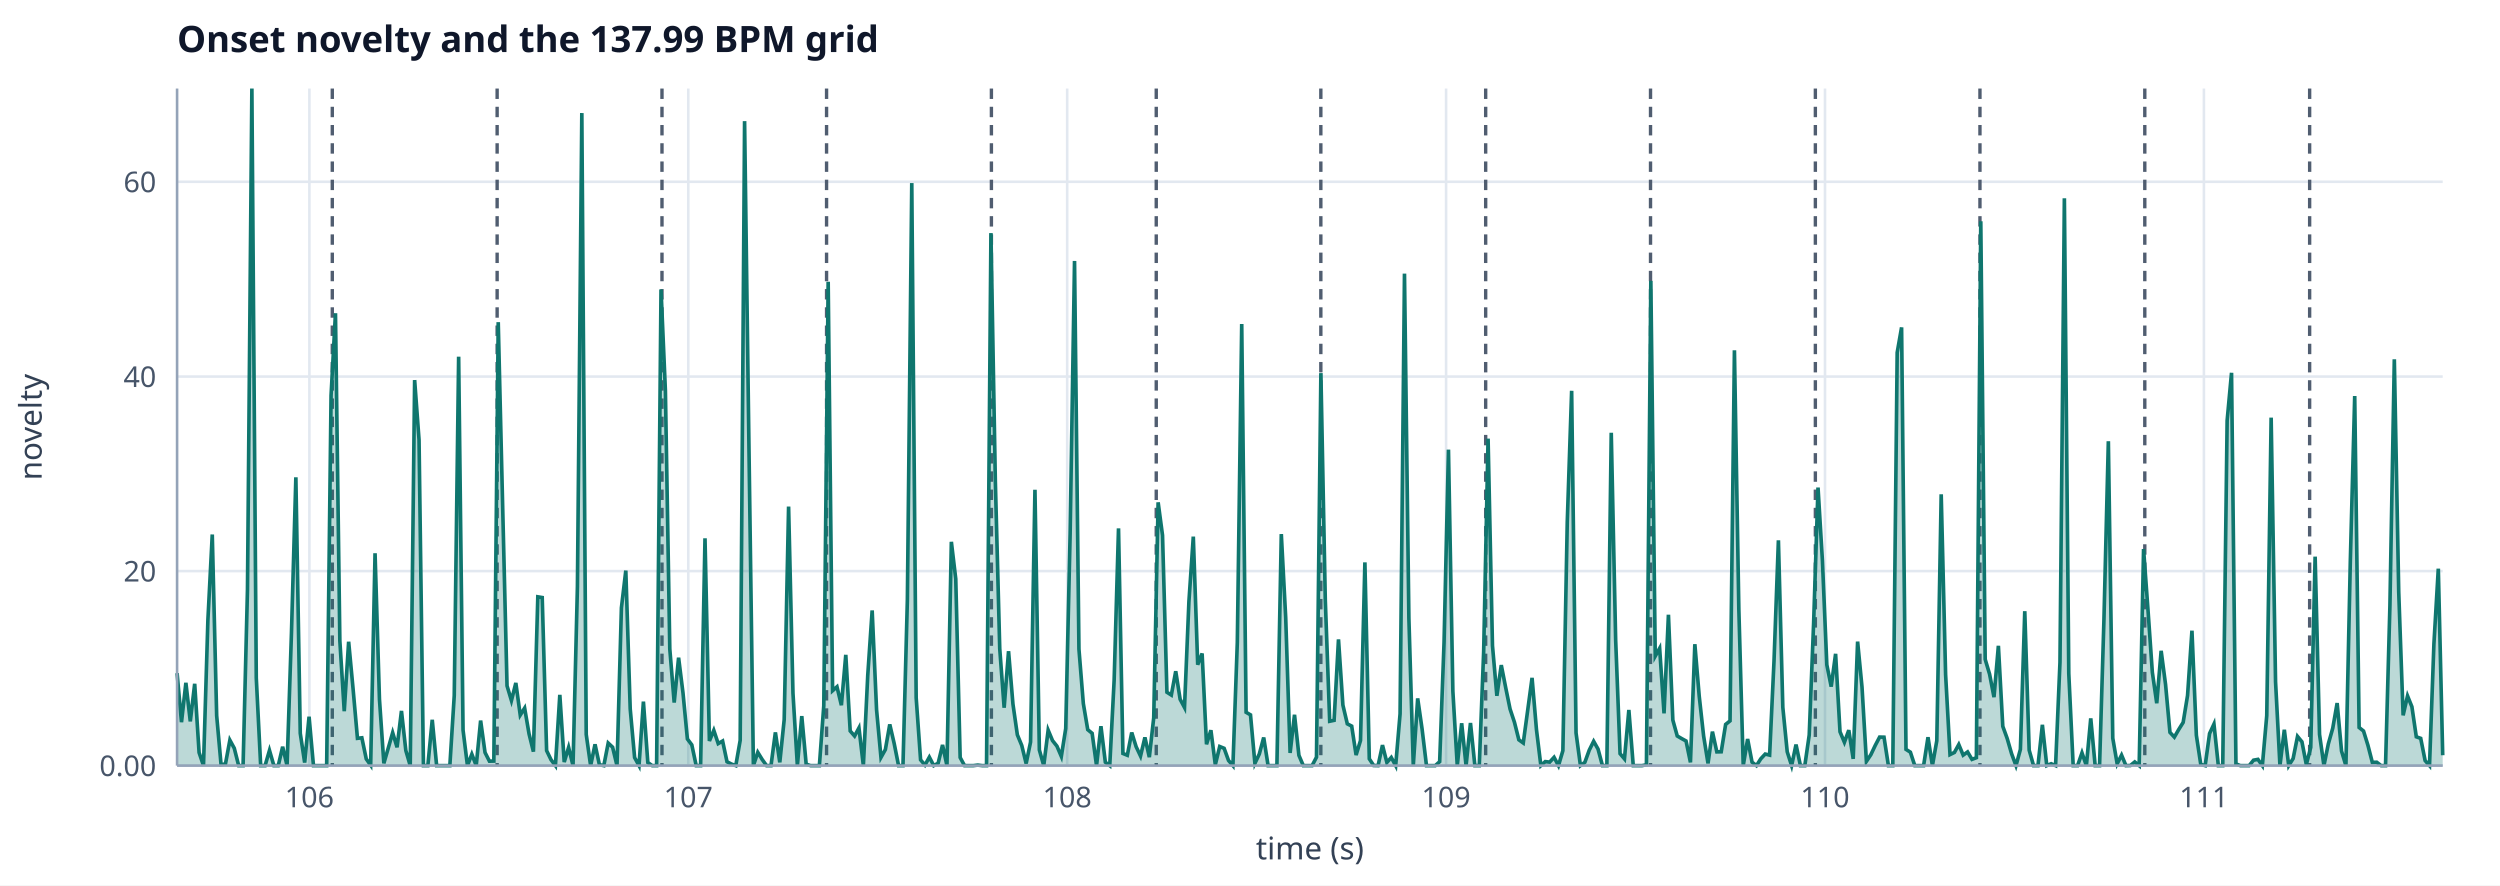
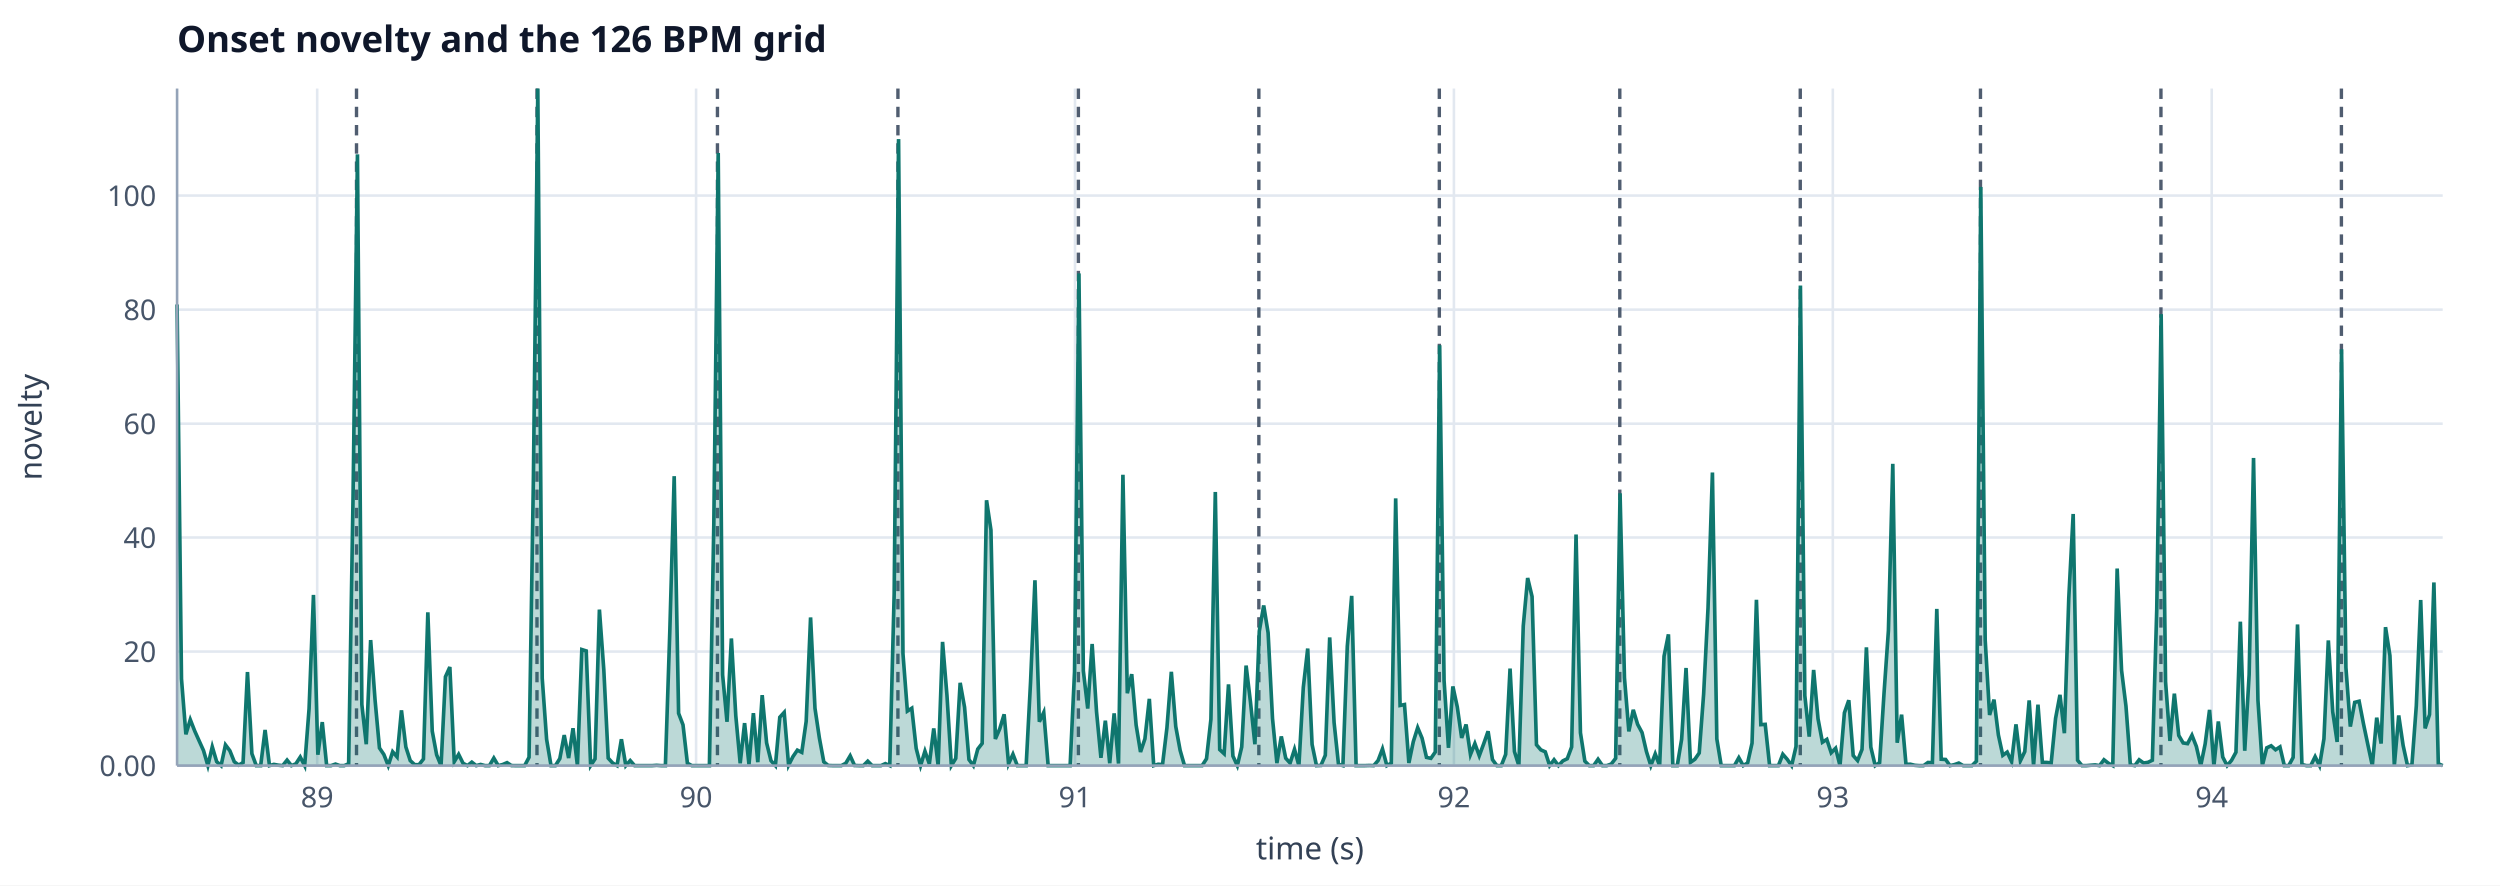
<svg xmlns="http://www.w3.org/2000/svg" width="960" height="340" viewBox="0 0 960 340" font-family="ui-sans-serif, system-ui, sans-serif">
  <style>.grid{stroke:#e2e8f0;stroke-width:1}.tick{font-size:11px;fill:#475569}.axis{stroke:#94a3b8;stroke-width:1}.title{font-size:14px;fill:#0f172a;font-weight:600}.label{font-size:12px;fill:#334155}</style>
  <rect width="960" height="340" fill="white" />
-   <text x="68" y="20" class="title">Onset novelty and the 137.99 BPM grid</text>
-   <line x1="118.8" y1="34.0" x2="118.8" y2="294.0" class="grid" />
-   <text x="118.8" y="310.0" class="tick" text-anchor="middle">106</text>
-   <line x1="264.3" y1="34.0" x2="264.3" y2="294.0" class="grid" />
-   <text x="264.3" y="310.0" class="tick" text-anchor="middle">107</text>
-   <line x1="409.8" y1="34.0" x2="409.8" y2="294.0" class="grid" />
-   <text x="409.8" y="310.0" class="tick" text-anchor="middle">108</text>
-   <line x1="555.3" y1="34.0" x2="555.3" y2="294.0" class="grid" />
-   <text x="555.3" y="310.0" class="tick" text-anchor="middle">109</text>
-   <line x1="700.8" y1="34.0" x2="700.8" y2="294.0" class="grid" />
-   <text x="700.8" y="310.0" class="tick" text-anchor="middle">110</text>
-   <line x1="846.3" y1="34.0" x2="846.3" y2="294.0" class="grid" />
-   <text x="846.3" y="310.0" class="tick" text-anchor="middle">111</text>
+   <text x="68" y="20" class="title">Onset novelty and the 126 BPM grid</text>
+   <line x1="121.8" y1="34.0" x2="121.8" y2="294.0" class="grid" />
+   <text x="121.8" y="310.0" class="tick" text-anchor="middle">89</text>
+   <line x1="267.3" y1="34.0" x2="267.3" y2="294.0" class="grid" />
+   <text x="267.3" y="310.0" class="tick" text-anchor="middle">90</text>
+   <line x1="412.8" y1="34.0" x2="412.8" y2="294.0" class="grid" />
+   <text x="412.8" y="310.0" class="tick" text-anchor="middle">91</text>
+   <line x1="558.3" y1="34.0" x2="558.3" y2="294.0" class="grid" />
+   <text x="558.3" y="310.0" class="tick" text-anchor="middle">92</text>
+   <line x1="703.8" y1="34.0" x2="703.8" y2="294.0" class="grid" />
+   <text x="703.8" y="310.0" class="tick" text-anchor="middle">93</text>
+   <line x1="849.3" y1="34.0" x2="849.3" y2="294.0" class="grid" />
+   <text x="849.3" y="310.0" class="tick" text-anchor="middle">94</text>
  <line x1="68.0" y1="294.0" x2="938.0" y2="294.0" class="grid" />
  <text x="60.0" y="298.0" class="tick" text-anchor="end">0.00</text>
-   <line x1="68.0" y1="219.3" x2="938.0" y2="219.3" class="grid" />
-   <text x="60.0" y="223.3" class="tick" text-anchor="end">20</text>
-   <line x1="68.0" y1="144.6" x2="938.0" y2="144.6" class="grid" />
-   <text x="60.0" y="148.6" class="tick" text-anchor="end">40</text>
-   <line x1="68.0" y1="69.8" x2="938.0" y2="69.8" class="grid" />
-   <text x="60.0" y="73.8" class="tick" text-anchor="end">60</text>
-   <line x1="127.6" y1="34.0" x2="127.6" y2="294.0" stroke="#475569" stroke-width="1.3" stroke-dasharray="4 3" opacity="0.95" />
-   <line x1="190.9" y1="34.0" x2="190.9" y2="294.0" stroke="#475569" stroke-width="1.3" stroke-dasharray="4 3" opacity="0.95" />
-   <line x1="254.2" y1="34.0" x2="254.2" y2="294.0" stroke="#475569" stroke-width="1.3" stroke-dasharray="4 3" opacity="0.95" />
-   <line x1="317.4" y1="34.0" x2="317.4" y2="294.0" stroke="#475569" stroke-width="1.3" stroke-dasharray="4 3" opacity="0.95" />
-   <line x1="380.7" y1="34.0" x2="380.7" y2="294.0" stroke="#475569" stroke-width="1.3" stroke-dasharray="4 3" opacity="0.95" />
-   <line x1="444.0" y1="34.0" x2="444.0" y2="294.0" stroke="#475569" stroke-width="1.3" stroke-dasharray="4 3" opacity="0.95" />
-   <line x1="507.2" y1="34.0" x2="507.2" y2="294.0" stroke="#475569" stroke-width="1.3" stroke-dasharray="4 3" opacity="0.95" />
-   <line x1="570.5" y1="34.0" x2="570.5" y2="294.0" stroke="#475569" stroke-width="1.3" stroke-dasharray="4 3" opacity="0.95" />
-   <line x1="633.8" y1="34.0" x2="633.8" y2="294.0" stroke="#475569" stroke-width="1.3" stroke-dasharray="4 3" opacity="0.95" />
-   <line x1="697.1" y1="34.0" x2="697.1" y2="294.0" stroke="#475569" stroke-width="1.3" stroke-dasharray="4 3" opacity="0.95" />
-   <line x1="760.3" y1="34.0" x2="760.3" y2="294.0" stroke="#475569" stroke-width="1.3" stroke-dasharray="4 3" opacity="0.95" />
-   <line x1="823.6" y1="34.0" x2="823.6" y2="294.0" stroke="#475569" stroke-width="1.3" stroke-dasharray="4 3" opacity="0.95" />
-   <line x1="886.9" y1="34.0" x2="886.9" y2="294.0" stroke="#475569" stroke-width="1.3" stroke-dasharray="4 3" opacity="0.95" />
-   <polygon points="68.00,294.00 68.00,258.49 69.69,277.32 71.38,262.20 73.07,277.01 74.76,262.57 76.45,288.99 78.14,294.00 79.83,238.11 81.51,205.25 83.20,274.81 84.89,293.68 86.58,293.32 88.27,284.21 89.96,287.32 91.65,294.00 93.34,294.00 95.03,226.40 96.72,34.00 98.41,260.36 100.10,294.00 101.79,294.00 103.48,288.15 105.17,294.00 106.85,294.00 108.54,286.74 110.23,294.00 111.92,243.09 113.61,183.28 115.30,281.60 116.99,292.83 118.68,275.21 120.37,294.00 122.06,294.00 123.75,294.00 125.44,294.00 127.13,151.84 128.82,120.28 130.50,246.07 132.19,273.10 133.88,246.42 135.57,264.42 137.26,283.51 138.95,283.32 140.64,291.44 142.33,293.83 144.02,212.44 145.71,268.49 147.40,293.12 149.09,287.28 150.78,281.35 152.47,286.96 154.16,272.99 155.84,288.20 157.53,294.00 159.22,145.95 160.91,168.90 162.60,294.00 164.29,294.00 165.98,276.39 167.67,294.00 169.36,294.00 171.05,294.00 172.74,294.00 174.43,267.10 176.12,136.97 177.81,280.35 179.50,294.00 181.18,289.60 182.87,294.00 184.56,276.70 186.25,288.97 187.94,292.29 189.63,292.25 191.32,123.71 193.01,194.01 194.70,263.36 196.39,269.01 198.08,262.25 199.77,274.59 201.46,271.91 203.15,281.79 204.83,288.64 206.52,229.18 208.21,229.46 209.90,288.23 211.59,291.73 213.28,294.00 214.97,266.82 216.66,292.63 218.35,286.99 220.04,294.00 221.73,225.25 223.42,43.41 225.11,282.03 226.80,294.00 228.49,285.81 230.17,293.65 231.86,294.00 233.55,285.33 235.24,286.92 236.93,294.00 238.62,233.41 240.31,219.11 242.00,272.22 243.69,290.91 245.38,294.00 247.07,269.42 248.76,292.81 250.45,294.00 252.14,294.00 253.83,111.15 255.51,149.93 257.20,249.20 258.89,269.78 260.58,252.55 262.27,266.10 263.96,283.77 265.65,286.02 267.34,294.00 269.03,294.00 270.72,206.70 272.41,284.53 274.10,280.45 275.79,285.54 277.48,284.56 279.17,292.52 280.85,293.38 282.54,294.00 284.23,284.29 285.92,46.51 287.61,172.49 289.30,294.00 290.99,288.90 292.68,291.65 294.37,294.00 296.06,294.00 297.75,281.23 299.44,292.74 301.13,276.35 302.82,194.53 304.50,266.21 306.19,294.00 307.88,274.99 309.57,293.45 311.26,294.00 312.95,294.00 314.64,294.00 316.33,271.02 318.02,108.19 319.71,265.23 321.40,263.73 323.09,270.81 324.78,251.46 326.47,280.68 328.16,282.63 329.84,279.51 331.53,294.00 333.22,259.24 334.91,234.41 336.60,272.54 338.29,290.86 339.98,287.84 341.67,278.17 343.36,285.49 345.05,294.00 346.74,294.00 348.43,230.35 350.12,70.31 351.81,267.96 353.50,291.77 355.18,293.79 356.87,290.74 358.56,294.00 360.25,293.05 361.94,286.05 363.63,294.00 365.32,208.06 367.01,222.30 368.70,290.89 370.39,294.00 372.08,294.00 373.77,294.00 375.46,293.79 377.15,294.00 378.83,294.00 380.52,89.51 382.21,184.72 383.90,249.09 385.59,271.77 387.28,250.07 388.97,270.36 390.66,282.16 392.35,286.25 394.04,293.19 395.73,284.96 397.42,188.07 399.11,287.98 400.80,294.00 402.49,280.37 404.17,284.39 405.86,286.51 407.55,290.46 409.24,279.75 410.93,204.94 412.62,100.22 414.31,249.25 416.00,270.17 417.69,280.19 419.38,281.59 421.07,294.00 422.76,278.87 424.45,292.69 426.14,294.00 427.83,261.20 429.51,202.89 431.20,289.33 432.89,290.02 434.58,281.29 436.27,286.73 437.96,290.31 439.65,283.16 441.34,290.75 443.03,275.62 444.72,192.90 446.41,205.58 448.10,265.82 449.79,266.90 451.48,257.76 453.17,268.52 454.85,271.67 456.54,231.05 458.23,206.06 459.92,255.25 461.61,250.94 463.30,285.81 464.99,280.41 466.68,293.65 468.37,286.66 470.06,287.35 471.75,292.02 473.44,294.00 475.13,246.66 476.82,124.42 478.50,273.52 480.19,274.51 481.88,293.12 483.57,289.55 485.26,283.20 486.95,294.00 488.64,294.00 490.33,294.00 492.02,205.09 493.71,237.16 495.40,289.13 497.09,274.47 498.78,290.06 500.47,294.00 502.16,294.00 503.84,294.00 505.53,290.77 507.22,143.28 508.91,230.31 510.60,276.96 512.29,276.61 513.98,245.53 515.67,270.75 517.36,277.95 519.05,278.83 520.74,289.94 522.43,284.37 524.12,215.96 525.81,291.39 527.50,293.96 529.18,294.00 530.87,286.13 532.56,292.79 534.25,290.87 535.94,294.00 537.63,274.11 539.32,105.08 541.01,237.31 542.70,294.00 544.39,268.18 546.08,279.95 547.77,294.00 549.46,294.00 551.15,294.00 552.83,292.48 554.52,246.52 556.21,172.67 557.90,265.43 559.59,294.00 561.28,277.74 562.97,294.00 564.66,277.62 566.35,294.00 568.04,294.00 569.73,250.06 571.42,168.45 573.11,247.95 574.80,267.19 576.49,255.40 578.17,263.98 579.86,272.25 581.55,277.36 583.24,284.09 584.93,285.30 586.62,272.86 588.31,260.30 590.00,280.15 591.69,294.00 593.38,292.46 595.07,292.65 596.76,290.81 598.45,294.00 600.14,288.26 601.83,200.40 603.51,150.07 605.20,281.45 606.89,294.00 608.58,292.73 610.27,288.06 611.96,284.66 613.65,287.65 615.34,294.00 617.03,294.00 618.72,166.19 620.41,245.67 622.10,289.40 623.79,291.40 625.48,272.62 627.17,294.00 628.85,294.00 630.54,294.00 632.23,293.67 633.92,107.86 635.61,251.97 637.30,248.95 638.99,273.93 640.68,236.05 642.37,276.51 644.06,282.62 645.75,283.61 647.44,284.54 649.13,292.75 650.82,247.37 652.50,267.33 654.19,282.65 655.88,293.15 657.57,280.95 659.26,288.72 660.95,288.68 662.64,278.18 664.33,276.82 666.02,134.52 667.71,233.82 669.40,294.00 671.09,283.78 672.78,292.66 674.47,294.00 676.16,291.35 677.84,289.56 679.53,289.96 681.22,253.83 682.91,207.49 684.60,271.60 686.29,288.68 687.98,294.00 689.67,285.92 691.36,294.00 693.05,294.00 694.74,282.25 696.43,239.24 698.12,187.22 699.81,215.31 701.50,255.29 703.18,263.67 704.87,251.07 706.56,281.00 708.25,285.03 709.94,280.39 711.63,291.40 713.32,246.37 715.01,263.83 716.70,292.37 718.39,289.83 720.08,286.27 721.77,283.04 723.46,283.08 725.15,294.00 726.83,294.00 728.52,135.39 730.21,125.72 731.90,287.76 733.59,288.84 735.28,294.00 736.97,294.00 738.66,294.00 740.35,283.09 742.04,294.00 743.73,284.46 745.42,189.81 747.11,258.99 748.80,289.77 750.49,288.94 752.17,285.90 753.86,289.97 755.55,288.75 757.24,291.60 758.93,290.96 760.62,84.97 762.31,253.19 764.00,258.88 765.69,267.71 767.38,247.99 769.07,278.91 770.76,283.58 772.45,289.42 774.14,294.00 775.83,287.77 777.51,234.70 779.20,288.06 780.89,294.00 782.58,294.00 784.27,278.33 785.96,294.00 787.65,293.27 789.34,294.00 791.03,254.32 792.72,76.14 794.41,258.63 796.10,294.00 797.79,294.00 799.48,289.09 801.17,294.00 802.85,275.86 804.54,294.00 806.23,294.00 807.92,237.69 809.61,169.44 811.30,283.46 812.99,293.28 814.68,289.96 816.37,294.00 818.06,293.95 819.75,292.58 821.44,294.00 823.13,210.84 824.82,234.11 826.50,258.19 828.19,270.05 829.88,249.91 831.57,262.82 833.26,281.23 834.95,283.05 836.64,280.12 838.33,277.41 840.02,267.07 841.71,242.18 843.40,282.33 845.09,293.51 846.78,294.00 848.47,281.68 850.16,278.05 851.84,294.00 853.53,294.00 855.22,161.52 856.91,143.16 858.60,293.33 860.29,294.00 861.98,294.00 863.67,294.00 865.36,291.91 867.05,291.60 868.74,294.00 870.43,274.81 872.12,160.38 873.81,261.79 875.50,294.00 877.18,280.22 878.87,294.00 880.56,291.28 882.25,282.79 883.94,284.85 885.63,293.59 887.32,287.01 889.01,213.74 890.70,282.02 892.39,294.00 894.08,285.64 895.77,279.66 897.46,269.98 899.15,288.41 900.83,294.00 902.52,215.66 904.21,152.07 905.90,279.36 907.59,280.71 909.28,286.18 910.97,292.75 912.66,292.70 914.35,294.00 916.04,294.00 917.73,232.47 919.42,137.97 921.11,227.29 922.80,274.69 924.49,267.23 926.17,271.39 927.86,282.93 929.55,283.53 931.24,292.05 932.93,294.00 934.62,247.29 936.31,218.37 938.00,290.01 938.00,294.00" fill="#0f766e" opacity="0.28" />
-   <polyline points="68.00,258.49 69.69,277.32 71.38,262.20 73.07,277.01 74.76,262.57 76.45,288.99 78.14,294.00 79.83,238.11 81.51,205.25 83.20,274.81 84.89,293.68 86.58,293.32 88.27,284.21 89.96,287.32 91.65,294.00 93.34,294.00 95.03,226.40 96.72,34.00 98.41,260.36 100.10,294.00 101.79,294.00 103.48,288.15 105.17,294.00 106.85,294.00 108.54,286.74 110.23,294.00 111.92,243.09 113.61,183.28 115.30,281.60 116.99,292.83 118.68,275.21 120.37,294.00 122.06,294.00 123.75,294.00 125.44,294.00 127.13,151.84 128.82,120.28 130.50,246.07 132.19,273.10 133.88,246.42 135.57,264.42 137.26,283.51 138.95,283.32 140.64,291.44 142.33,293.83 144.02,212.44 145.71,268.49 147.40,293.12 149.09,287.28 150.78,281.35 152.47,286.96 154.16,272.99 155.84,288.20 157.53,294.00 159.22,145.95 160.91,168.90 162.60,294.00 164.29,294.00 165.98,276.39 167.67,294.00 169.36,294.00 171.05,294.00 172.74,294.00 174.43,267.10 176.12,136.97 177.81,280.35 179.50,294.00 181.18,289.60 182.87,294.00 184.56,276.70 186.25,288.97 187.94,292.29 189.63,292.25 191.32,123.71 193.01,194.01 194.70,263.36 196.39,269.01 198.08,262.25 199.77,274.59 201.46,271.91 203.15,281.79 204.83,288.64 206.52,229.18 208.21,229.46 209.90,288.23 211.59,291.73 213.28,294.00 214.97,266.82 216.66,292.63 218.35,286.99 220.04,294.00 221.73,225.25 223.42,43.41 225.11,282.03 226.80,294.00 228.49,285.81 230.17,293.65 231.86,294.00 233.55,285.33 235.24,286.92 236.93,294.00 238.62,233.41 240.31,219.11 242.00,272.22 243.69,290.91 245.38,294.00 247.07,269.42 248.76,292.81 250.45,294.00 252.14,294.00 253.83,111.15 255.51,149.93 257.20,249.20 258.89,269.78 260.58,252.55 262.27,266.10 263.96,283.77 265.65,286.02 267.34,294.00 269.03,294.00 270.72,206.70 272.41,284.53 274.10,280.45 275.79,285.54 277.48,284.56 279.17,292.52 280.85,293.38 282.54,294.00 284.23,284.29 285.92,46.51 287.61,172.49 289.30,294.00 290.99,288.90 292.68,291.65 294.37,294.00 296.06,294.00 297.75,281.23 299.44,292.74 301.13,276.35 302.82,194.53 304.50,266.21 306.19,294.00 307.88,274.99 309.57,293.45 311.26,294.00 312.95,294.00 314.64,294.00 316.33,271.02 318.02,108.19 319.71,265.23 321.40,263.73 323.09,270.81 324.78,251.46 326.47,280.68 328.16,282.63 329.84,279.51 331.53,294.00 333.22,259.24 334.91,234.41 336.60,272.54 338.29,290.86 339.98,287.84 341.67,278.17 343.36,285.49 345.05,294.00 346.74,294.00 348.43,230.35 350.12,70.31 351.81,267.96 353.50,291.77 355.18,293.79 356.87,290.74 358.56,294.00 360.25,293.05 361.94,286.05 363.63,294.00 365.32,208.06 367.01,222.30 368.70,290.89 370.39,294.00 372.08,294.00 373.77,294.00 375.46,293.79 377.15,294.00 378.83,294.00 380.52,89.51 382.21,184.72 383.90,249.09 385.59,271.77 387.28,250.07 388.97,270.36 390.66,282.16 392.35,286.25 394.04,293.19 395.73,284.96 397.42,188.07 399.11,287.98 400.80,294.00 402.49,280.37 404.17,284.39 405.86,286.51 407.55,290.46 409.24,279.75 410.93,204.94 412.62,100.22 414.31,249.25 416.00,270.17 417.69,280.19 419.38,281.59 421.07,294.00 422.76,278.87 424.45,292.69 426.14,294.00 427.83,261.20 429.51,202.89 431.20,289.33 432.89,290.02 434.58,281.29 436.27,286.73 437.96,290.31 439.65,283.16 441.34,290.75 443.03,275.62 444.72,192.90 446.41,205.58 448.10,265.82 449.79,266.90 451.48,257.76 453.17,268.52 454.85,271.67 456.54,231.05 458.23,206.06 459.92,255.25 461.61,250.94 463.30,285.81 464.99,280.41 466.68,293.65 468.37,286.66 470.06,287.35 471.75,292.02 473.44,294.00 475.13,246.66 476.82,124.42 478.50,273.52 480.19,274.51 481.88,293.12 483.57,289.55 485.26,283.20 486.95,294.00 488.64,294.00 490.33,294.00 492.02,205.09 493.71,237.16 495.40,289.13 497.09,274.47 498.78,290.06 500.47,294.00 502.16,294.00 503.84,294.00 505.53,290.77 507.22,143.28 508.91,230.31 510.60,276.96 512.29,276.61 513.98,245.53 515.67,270.75 517.36,277.95 519.05,278.83 520.74,289.94 522.43,284.37 524.12,215.96 525.81,291.39 527.50,293.96 529.18,294.00 530.87,286.13 532.56,292.79 534.25,290.87 535.94,294.00 537.63,274.11 539.32,105.08 541.01,237.31 542.70,294.00 544.39,268.18 546.08,279.95 547.77,294.00 549.46,294.00 551.15,294.00 552.83,292.48 554.52,246.52 556.21,172.67 557.90,265.43 559.59,294.00 561.28,277.74 562.97,294.00 564.66,277.62 566.35,294.00 568.04,294.00 569.73,250.06 571.42,168.45 573.11,247.95 574.80,267.19 576.49,255.40 578.17,263.98 579.86,272.25 581.55,277.36 583.24,284.09 584.93,285.30 586.62,272.86 588.31,260.30 590.00,280.15 591.69,294.00 593.38,292.46 595.07,292.65 596.76,290.81 598.45,294.00 600.14,288.26 601.83,200.40 603.51,150.07 605.20,281.45 606.89,294.00 608.58,292.73 610.27,288.06 611.96,284.66 613.65,287.65 615.34,294.00 617.03,294.00 618.72,166.19 620.41,245.67 622.10,289.40 623.79,291.40 625.48,272.62 627.17,294.00 628.85,294.00 630.54,294.00 632.23,293.67 633.92,107.86 635.61,251.97 637.30,248.95 638.99,273.93 640.68,236.05 642.37,276.51 644.06,282.62 645.75,283.61 647.44,284.54 649.13,292.75 650.82,247.37 652.50,267.33 654.19,282.65 655.88,293.15 657.57,280.95 659.26,288.72 660.95,288.68 662.64,278.18 664.33,276.82 666.02,134.52 667.71,233.82 669.40,294.00 671.09,283.78 672.78,292.66 674.47,294.00 676.16,291.35 677.84,289.56 679.53,289.96 681.22,253.83 682.91,207.49 684.60,271.60 686.29,288.68 687.98,294.00 689.67,285.92 691.36,294.00 693.05,294.00 694.74,282.25 696.43,239.24 698.12,187.22 699.81,215.31 701.50,255.29 703.18,263.67 704.87,251.07 706.56,281.00 708.25,285.03 709.94,280.39 711.63,291.40 713.32,246.37 715.01,263.83 716.70,292.37 718.39,289.83 720.08,286.27 721.77,283.04 723.46,283.08 725.15,294.00 726.83,294.00 728.52,135.39 730.21,125.72 731.90,287.76 733.59,288.84 735.28,294.00 736.97,294.00 738.66,294.00 740.35,283.09 742.04,294.00 743.73,284.46 745.42,189.81 747.11,258.99 748.80,289.77 750.49,288.94 752.17,285.90 753.86,289.97 755.55,288.75 757.24,291.60 758.93,290.96 760.62,84.97 762.31,253.19 764.00,258.88 765.69,267.71 767.38,247.99 769.07,278.91 770.76,283.58 772.45,289.42 774.14,294.00 775.83,287.77 777.51,234.70 779.20,288.06 780.89,294.00 782.58,294.00 784.27,278.33 785.96,294.00 787.65,293.27 789.34,294.00 791.03,254.32 792.72,76.14 794.41,258.63 796.10,294.00 797.79,294.00 799.48,289.09 801.17,294.00 802.85,275.86 804.54,294.00 806.23,294.00 807.92,237.69 809.61,169.44 811.30,283.46 812.99,293.28 814.68,289.96 816.37,294.00 818.06,293.95 819.75,292.58 821.44,294.00 823.13,210.84 824.82,234.11 826.50,258.19 828.19,270.05 829.88,249.91 831.57,262.82 833.26,281.23 834.95,283.05 836.64,280.12 838.33,277.41 840.02,267.07 841.71,242.18 843.40,282.33 845.09,293.51 846.78,294.00 848.47,281.68 850.16,278.05 851.84,294.00 853.53,294.00 855.22,161.52 856.91,143.16 858.60,293.33 860.29,294.00 861.98,294.00 863.67,294.00 865.36,291.91 867.05,291.60 868.74,294.00 870.43,274.81 872.12,160.38 873.81,261.79 875.50,294.00 877.18,280.22 878.87,294.00 880.56,291.28 882.25,282.79 883.94,284.85 885.63,293.59 887.32,287.01 889.01,213.74 890.70,282.02 892.39,294.00 894.08,285.64 895.77,279.66 897.46,269.98 899.15,288.41 900.83,294.00 902.52,215.66 904.21,152.07 905.90,279.36 907.59,280.71 909.28,286.18 910.97,292.75 912.66,292.70 914.35,294.00 916.04,294.00 917.73,232.47 919.42,137.97 921.11,227.29 922.80,274.69 924.49,267.23 926.17,271.39 927.86,282.93 929.55,283.53 931.24,292.05 932.93,294.00 934.62,247.29 936.31,218.37 938.00,290.01 " fill="none" stroke="#0f766e" stroke-width="1.4" />
+   <line x1="68.0" y1="250.2" x2="938.0" y2="250.2" class="grid" />
+   <text x="60.0" y="254.2" class="tick" text-anchor="end">20</text>
+   <line x1="68.0" y1="206.4" x2="938.0" y2="206.4" class="grid" />
+   <text x="60.0" y="210.4" class="tick" text-anchor="end">40</text>
+   <line x1="68.0" y1="162.7" x2="938.0" y2="162.7" class="grid" />
+   <text x="60.0" y="166.7" class="tick" text-anchor="end">60</text>
+   <line x1="68.0" y1="118.9" x2="938.0" y2="118.9" class="grid" />
+   <text x="60.0" y="122.9" class="tick" text-anchor="end">80</text>
+   <line x1="68.0" y1="75.1" x2="938.0" y2="75.1" class="grid" />
+   <text x="60.0" y="79.1" class="tick" text-anchor="end">100</text>
+   <line x1="136.9" y1="34.0" x2="136.9" y2="294.0" stroke="#475569" stroke-width="1.3" stroke-dasharray="4 3" opacity="0.95" />
+   <line x1="206.2" y1="34.0" x2="206.2" y2="294.0" stroke="#475569" stroke-width="1.3" stroke-dasharray="4 3" opacity="0.95" />
+   <line x1="275.5" y1="34.0" x2="275.5" y2="294.0" stroke="#475569" stroke-width="1.3" stroke-dasharray="4 3" opacity="0.95" />
+   <line x1="344.8" y1="34.0" x2="344.8" y2="294.0" stroke="#475569" stroke-width="1.3" stroke-dasharray="4 3" opacity="0.95" />
+   <line x1="414.1" y1="34.0" x2="414.1" y2="294.0" stroke="#475569" stroke-width="1.3" stroke-dasharray="4 3" opacity="0.95" />
+   <line x1="483.4" y1="34.0" x2="483.4" y2="294.0" stroke="#475569" stroke-width="1.3" stroke-dasharray="4 3" opacity="0.95" />
+   <line x1="552.7" y1="34.0" x2="552.7" y2="294.0" stroke="#475569" stroke-width="1.3" stroke-dasharray="4 3" opacity="0.95" />
+   <line x1="622.0" y1="34.0" x2="622.0" y2="294.0" stroke="#475569" stroke-width="1.3" stroke-dasharray="4 3" opacity="0.95" />
+   <line x1="691.3" y1="34.0" x2="691.3" y2="294.0" stroke="#475569" stroke-width="1.3" stroke-dasharray="4 3" opacity="0.95" />
+   <line x1="760.5" y1="34.0" x2="760.5" y2="294.0" stroke="#475569" stroke-width="1.3" stroke-dasharray="4 3" opacity="0.95" />
+   <line x1="829.8" y1="34.0" x2="829.8" y2="294.0" stroke="#475569" stroke-width="1.3" stroke-dasharray="4 3" opacity="0.95" />
+   <line x1="899.1" y1="34.0" x2="899.1" y2="294.0" stroke="#475569" stroke-width="1.3" stroke-dasharray="4 3" opacity="0.95" />
+   <polygon points="68.00,294.00 68.00,116.91 69.69,260.68 71.38,281.98 73.07,276.34 74.76,280.68 76.45,284.45 78.14,288.18 79.83,294.00 81.51,286.76 83.20,292.47 84.89,294.00 86.58,286.03 88.27,288.28 89.96,292.50 91.65,293.81 93.34,292.81 95.03,258.05 96.72,289.39 98.41,294.00 100.10,294.00 101.79,280.30 103.48,294.00 105.17,293.52 106.85,293.83 108.54,294.00 110.23,291.88 111.92,294.00 113.61,293.31 115.30,290.70 116.99,294.00 118.68,272.20 120.37,228.46 122.06,289.82 123.75,277.29 125.44,294.00 127.13,294.00 128.82,293.41 130.50,294.00 132.19,294.00 133.88,293.28 135.57,190.80 137.26,59.26 138.95,270.53 140.64,285.78 142.33,245.79 144.02,268.78 145.71,287.22 147.40,289.72 149.09,294.00 150.78,288.67 152.47,290.65 154.16,272.77 155.84,286.81 157.53,292.07 159.22,293.63 160.91,293.63 162.60,291.46 164.29,235.14 165.98,280.74 167.67,289.85 169.36,294.00 171.05,259.88 172.74,256.14 174.43,292.49 176.12,289.68 177.81,293.10 179.50,294.00 181.18,292.67 182.87,294.00 184.56,293.55 186.25,294.00 187.94,294.00 189.63,291.10 191.32,294.00 193.01,293.59 194.70,292.86 196.39,293.98 198.08,294.00 199.77,294.00 201.46,294.00 203.15,290.81 204.83,183.39 206.52,34.00 208.21,260.41 209.90,283.93 211.59,294.00 213.28,294.00 214.97,291.30 216.66,282.28 218.35,291.09 220.04,279.64 221.73,294.00 223.42,249.43 225.11,249.96 226.80,294.00 228.49,291.42 230.17,234.08 231.86,257.16 233.55,291.13 235.24,292.98 236.93,294.00 238.62,283.86 240.31,294.00 242.00,292.06 243.69,294.00 245.38,294.00 247.07,294.00 248.76,294.00 250.45,294.00 252.14,293.88 253.83,294.00 255.51,294.00 257.20,242.58 258.89,182.86 260.58,273.91 262.27,278.34 263.96,293.07 265.65,294.00 267.34,294.00 269.03,294.00 270.72,294.00 272.41,294.00 274.10,201.48 275.79,58.77 277.48,259.14 279.17,277.17 280.85,245.17 282.54,274.83 284.23,293.10 285.92,277.67 287.61,293.54 289.30,273.86 290.99,292.67 292.68,266.94 294.37,285.27 296.06,292.10 297.75,294.00 299.44,275.42 301.13,273.56 302.82,293.82 304.50,290.52 306.19,288.06 307.88,288.90 309.57,277.02 311.26,237.10 312.95,271.99 314.64,283.39 316.33,292.54 318.02,293.94 319.71,294.00 321.40,294.00 323.09,294.00 324.78,293.09 326.47,290.23 328.16,293.95 329.84,294.00 331.53,294.00 333.22,292.30 334.91,294.00 336.60,294.00 338.29,294.00 339.98,293.23 341.67,294.00 343.36,228.02 345.05,53.40 346.74,251.04 348.43,273.06 350.12,271.97 351.81,287.37 353.50,294.00 355.18,288.45 356.87,293.33 358.56,279.71 360.25,294.00 361.94,246.49 363.63,266.99 365.32,294.00 367.01,291.24 368.70,262.21 370.39,271.56 372.08,291.67 373.77,294.00 375.46,287.65 377.15,285.47 378.83,192.10 380.52,203.53 382.21,283.77 383.90,279.86 385.59,274.30 387.28,293.31 388.97,289.62 390.66,294.00 392.35,294.00 394.04,294.00 395.73,261.94 397.42,222.82 399.11,277.15 400.80,273.57 402.49,294.00 404.17,294.00 405.86,294.00 407.55,294.00 409.24,294.00 410.93,294.00 412.62,257.96 414.31,105.00 416.00,257.59 417.69,272.09 419.38,247.30 421.07,273.35 422.76,291.00 424.45,276.74 426.14,293.09 427.83,273.93 429.51,293.20 431.20,182.31 432.89,266.21 434.58,258.88 436.27,278.42 437.96,288.76 439.65,283.72 441.34,268.36 443.03,294.00 444.72,293.47 446.41,293.59 448.10,279.50 449.79,257.98 451.48,278.94 453.17,288.13 454.85,294.00 456.54,294.00 458.23,294.00 459.92,294.00 461.61,294.00 463.30,291.36 464.99,276.21 466.68,188.92 468.37,287.85 470.06,289.42 471.75,262.80 473.44,290.32 475.13,294.00 476.82,286.83 478.50,255.58 480.19,269.70 481.88,285.79 483.57,242.38 485.26,232.50 486.95,242.99 488.64,275.88 490.33,293.04 492.02,282.79 493.71,291.14 495.40,293.02 497.09,287.74 498.78,294.00 500.47,263.96 502.16,249.04 503.84,285.87 505.53,294.00 507.22,293.93 508.91,290.04 510.60,244.77 512.29,277.49 513.98,293.51 515.67,294.00 517.36,248.17 519.05,228.82 520.74,294.00 522.43,294.00 524.12,294.00 525.81,293.94 527.50,294.00 529.18,292.04 530.87,287.58 532.56,294.00 534.25,293.03 535.94,191.38 537.63,270.89 539.32,270.55 541.01,292.99 542.70,284.83 544.39,279.42 546.08,283.48 547.77,290.84 549.46,291.20 551.15,288.77 552.83,132.57 554.52,261.32 556.21,287.16 557.90,263.59 559.59,271.43 561.28,283.36 562.97,278.20 564.66,289.73 566.35,285.54 568.04,290.20 569.73,285.64 571.42,280.81 573.11,291.70 574.80,294.00 576.49,294.00 578.17,289.70 579.86,256.73 581.55,288.61 583.24,294.00 584.93,240.39 586.62,221.96 588.31,229.08 590.00,285.98 591.69,287.95 593.38,288.70 595.07,294.00 596.76,291.74 598.45,294.00 600.14,292.17 601.83,291.35 603.51,286.85 605.20,205.24 606.89,281.38 608.58,292.27 610.27,294.00 611.96,294.00 613.65,291.55 615.34,294.00 617.03,294.00 618.72,293.39 620.41,291.20 622.10,189.43 623.79,260.27 625.48,280.86 627.17,272.57 628.85,278.15 630.54,281.30 632.23,288.60 633.92,294.00 635.61,289.50 637.30,294.00 638.99,252.00 640.68,243.60 642.37,294.00 644.06,294.00 645.75,283.86 647.44,256.51 649.13,292.76 650.82,291.56 652.50,289.15 654.19,266.59 655.88,233.49 657.57,181.44 659.26,283.76 660.95,294.00 662.64,294.00 664.33,294.00 666.02,294.00 667.71,290.96 669.40,294.00 671.09,292.96 672.78,285.38 674.47,230.33 676.16,278.26 677.84,278.16 679.53,294.00 681.22,294.00 682.91,294.00 684.60,289.63 686.29,291.58 687.98,294.00 689.67,286.67 691.36,109.65 693.05,267.10 694.74,282.87 696.43,257.26 698.12,276.02 699.81,285.02 701.50,283.93 703.18,289.06 704.87,287.33 706.56,294.00 708.25,273.72 709.94,268.89 711.63,290.13 713.32,292.05 715.01,287.79 716.70,248.59 718.39,286.88 720.08,294.00 721.77,292.85 723.46,266.29 725.15,242.16 726.83,178.11 728.52,285.22 730.21,274.43 731.90,293.52 733.59,293.46 735.28,293.88 736.97,294.00 738.66,294.00 740.35,292.79 742.04,292.88 743.73,233.82 745.42,291.54 747.11,291.64 748.80,294.00 750.49,293.61 752.17,293.02 753.86,294.00 755.55,294.00 757.24,294.00 758.93,292.32 760.62,71.78 762.31,245.76 764.00,274.55 765.69,268.66 767.38,282.24 769.07,290.05 770.76,288.81 772.45,292.45 774.14,278.16 775.83,292.14 777.51,288.62 779.20,268.96 780.89,294.00 782.58,270.59 784.27,292.75 785.96,292.77 787.65,292.98 789.34,275.85 791.03,266.82 792.72,281.55 794.41,229.66 796.10,197.37 797.79,291.93 799.48,294.00 801.17,294.00 802.85,293.85 804.54,293.72 806.23,294.00 807.92,291.75 809.61,293.07 811.30,294.00 812.99,218.32 814.68,257.43 816.37,271.16 818.06,293.67 819.75,294.00 821.44,291.76 823.13,292.99 824.82,292.74 826.50,291.93 828.19,234.04 829.88,120.63 831.57,261.72 833.26,284.52 834.95,266.35 836.64,282.42 838.33,285.29 840.02,285.56 841.71,282.34 843.40,286.64 845.09,294.00 846.78,285.66 848.47,272.59 850.16,294.00 851.84,277.04 853.53,290.70 855.22,294.00 856.91,291.98 858.60,288.87 860.29,238.72 861.98,288.29 863.67,259.09 865.36,175.86 867.05,268.91 868.74,294.00 870.43,287.17 872.12,286.38 873.81,287.91 875.50,286.82 877.18,294.00 878.87,294.00 880.56,290.86 882.25,239.79 883.94,293.57 885.63,294.00 887.32,294.00 889.01,290.57 890.70,294.00 892.39,283.71 894.08,245.92 895.77,273.33 897.46,284.90 899.15,134.13 900.83,256.34 902.52,279.01 904.21,269.71 905.90,269.28 907.59,278.02 909.28,286.08 910.97,294.00 912.66,275.59 914.35,285.53 916.04,240.83 917.73,251.74 919.42,294.00 921.11,274.74 922.80,286.26 924.49,294.00 926.17,293.74 927.86,271.06 929.55,230.41 931.24,279.70 932.93,274.40 934.62,223.67 936.31,293.27 938.00,294.00 938.00,294.00" fill="#0f766e" opacity="0.28" />
+   <polyline points="68.00,116.91 69.69,260.68 71.38,281.98 73.07,276.34 74.76,280.68 76.45,284.45 78.14,288.18 79.83,294.00 81.51,286.76 83.20,292.47 84.89,294.00 86.58,286.03 88.27,288.28 89.96,292.50 91.65,293.81 93.34,292.81 95.03,258.05 96.72,289.39 98.41,294.00 100.10,294.00 101.79,280.30 103.48,294.00 105.17,293.52 106.85,293.83 108.54,294.00 110.23,291.88 111.92,294.00 113.61,293.31 115.30,290.70 116.99,294.00 118.68,272.20 120.37,228.46 122.06,289.82 123.75,277.29 125.44,294.00 127.13,294.00 128.82,293.41 130.50,294.00 132.19,294.00 133.88,293.28 135.57,190.80 137.26,59.26 138.95,270.53 140.64,285.78 142.33,245.79 144.02,268.78 145.71,287.22 147.40,289.72 149.09,294.00 150.78,288.67 152.47,290.65 154.16,272.77 155.84,286.81 157.53,292.07 159.22,293.63 160.91,293.63 162.60,291.46 164.29,235.14 165.98,280.74 167.67,289.85 169.36,294.00 171.05,259.88 172.74,256.14 174.43,292.49 176.12,289.68 177.81,293.10 179.50,294.00 181.18,292.67 182.87,294.00 184.56,293.55 186.25,294.00 187.94,294.00 189.63,291.10 191.32,294.00 193.01,293.59 194.70,292.86 196.39,293.98 198.08,294.00 199.77,294.00 201.46,294.00 203.15,290.81 204.83,183.39 206.52,34.00 208.21,260.41 209.90,283.93 211.59,294.00 213.28,294.00 214.97,291.30 216.66,282.28 218.35,291.09 220.04,279.64 221.73,294.00 223.42,249.43 225.11,249.96 226.80,294.00 228.49,291.42 230.17,234.08 231.86,257.16 233.55,291.13 235.24,292.98 236.93,294.00 238.62,283.86 240.31,294.00 242.00,292.06 243.69,294.00 245.38,294.00 247.07,294.00 248.76,294.00 250.45,294.00 252.14,293.88 253.83,294.00 255.51,294.00 257.20,242.58 258.89,182.86 260.58,273.91 262.27,278.34 263.96,293.07 265.65,294.00 267.34,294.00 269.03,294.00 270.72,294.00 272.41,294.00 274.10,201.48 275.79,58.77 277.48,259.14 279.17,277.17 280.85,245.17 282.54,274.83 284.23,293.10 285.92,277.67 287.61,293.54 289.30,273.86 290.99,292.67 292.68,266.94 294.37,285.27 296.06,292.10 297.75,294.00 299.44,275.42 301.13,273.56 302.82,293.82 304.50,290.52 306.19,288.06 307.88,288.90 309.57,277.02 311.26,237.10 312.95,271.99 314.64,283.39 316.33,292.54 318.02,293.94 319.71,294.00 321.40,294.00 323.09,294.00 324.78,293.09 326.47,290.23 328.16,293.95 329.84,294.00 331.53,294.00 333.22,292.30 334.91,294.00 336.60,294.00 338.29,294.00 339.98,293.23 341.67,294.00 343.36,228.02 345.05,53.40 346.74,251.04 348.43,273.06 350.12,271.97 351.81,287.37 353.50,294.00 355.18,288.45 356.87,293.33 358.56,279.71 360.25,294.00 361.94,246.49 363.63,266.99 365.32,294.00 367.01,291.24 368.70,262.21 370.39,271.56 372.08,291.67 373.77,294.00 375.46,287.65 377.15,285.47 378.83,192.10 380.52,203.53 382.21,283.77 383.90,279.86 385.59,274.30 387.28,293.31 388.97,289.62 390.66,294.00 392.35,294.00 394.04,294.00 395.73,261.94 397.42,222.82 399.11,277.15 400.80,273.57 402.49,294.00 404.17,294.00 405.86,294.00 407.55,294.00 409.24,294.00 410.93,294.00 412.62,257.96 414.31,105.00 416.00,257.59 417.69,272.09 419.38,247.30 421.07,273.35 422.76,291.00 424.45,276.74 426.14,293.09 427.83,273.93 429.51,293.20 431.20,182.31 432.89,266.21 434.58,258.88 436.27,278.42 437.96,288.76 439.65,283.72 441.34,268.36 443.03,294.00 444.72,293.47 446.41,293.59 448.10,279.50 449.79,257.98 451.48,278.94 453.17,288.13 454.85,294.00 456.54,294.00 458.23,294.00 459.92,294.00 461.61,294.00 463.30,291.36 464.99,276.21 466.68,188.92 468.37,287.85 470.06,289.42 471.75,262.80 473.44,290.32 475.13,294.00 476.82,286.83 478.50,255.58 480.19,269.70 481.88,285.79 483.57,242.38 485.26,232.50 486.95,242.99 488.64,275.88 490.33,293.04 492.02,282.79 493.71,291.14 495.40,293.02 497.09,287.74 498.78,294.00 500.47,263.96 502.16,249.04 503.84,285.87 505.53,294.00 507.22,293.93 508.91,290.04 510.60,244.77 512.29,277.49 513.98,293.51 515.67,294.00 517.36,248.17 519.05,228.82 520.74,294.00 522.43,294.00 524.12,294.00 525.81,293.94 527.50,294.00 529.18,292.04 530.87,287.58 532.56,294.00 534.25,293.03 535.94,191.38 537.63,270.89 539.32,270.55 541.01,292.99 542.70,284.83 544.39,279.42 546.08,283.48 547.77,290.84 549.46,291.20 551.15,288.77 552.83,132.57 554.52,261.32 556.21,287.16 557.90,263.59 559.59,271.43 561.28,283.36 562.97,278.20 564.66,289.73 566.35,285.54 568.04,290.20 569.73,285.64 571.42,280.81 573.11,291.70 574.80,294.00 576.49,294.00 578.17,289.70 579.86,256.73 581.55,288.61 583.24,294.00 584.93,240.39 586.62,221.96 588.31,229.08 590.00,285.98 591.69,287.95 593.38,288.70 595.07,294.00 596.76,291.74 598.45,294.00 600.14,292.17 601.83,291.35 603.51,286.85 605.20,205.24 606.89,281.38 608.58,292.27 610.27,294.00 611.96,294.00 613.65,291.55 615.34,294.00 617.03,294.00 618.72,293.39 620.41,291.20 622.10,189.43 623.79,260.27 625.48,280.86 627.17,272.57 628.85,278.15 630.54,281.30 632.23,288.60 633.92,294.00 635.61,289.50 637.30,294.00 638.99,252.00 640.68,243.60 642.37,294.00 644.06,294.00 645.75,283.86 647.44,256.51 649.13,292.76 650.82,291.56 652.50,289.15 654.19,266.59 655.88,233.49 657.57,181.44 659.26,283.76 660.95,294.00 662.64,294.00 664.33,294.00 666.02,294.00 667.71,290.96 669.40,294.00 671.09,292.96 672.78,285.38 674.47,230.33 676.16,278.26 677.84,278.16 679.53,294.00 681.22,294.00 682.91,294.00 684.60,289.63 686.29,291.58 687.98,294.00 689.67,286.67 691.36,109.65 693.05,267.10 694.74,282.87 696.43,257.26 698.12,276.02 699.81,285.02 701.50,283.93 703.18,289.06 704.87,287.33 706.56,294.00 708.25,273.72 709.94,268.89 711.63,290.13 713.32,292.05 715.01,287.79 716.70,248.59 718.39,286.88 720.08,294.00 721.77,292.85 723.46,266.29 725.15,242.16 726.83,178.11 728.52,285.22 730.21,274.43 731.90,293.52 733.59,293.46 735.28,293.88 736.97,294.00 738.66,294.00 740.35,292.79 742.04,292.88 743.73,233.82 745.42,291.54 747.11,291.64 748.80,294.00 750.49,293.61 752.17,293.02 753.86,294.00 755.55,294.00 757.24,294.00 758.93,292.32 760.62,71.78 762.31,245.76 764.00,274.55 765.69,268.66 767.38,282.24 769.07,290.05 770.76,288.81 772.45,292.45 774.14,278.16 775.83,292.14 777.51,288.62 779.20,268.96 780.89,294.00 782.58,270.59 784.27,292.75 785.96,292.77 787.65,292.98 789.34,275.85 791.03,266.82 792.72,281.55 794.41,229.66 796.10,197.37 797.79,291.93 799.48,294.00 801.17,294.00 802.85,293.85 804.54,293.72 806.23,294.00 807.92,291.75 809.61,293.07 811.30,294.00 812.99,218.32 814.68,257.43 816.37,271.16 818.06,293.67 819.75,294.00 821.44,291.76 823.13,292.99 824.82,292.74 826.50,291.93 828.19,234.04 829.88,120.63 831.57,261.72 833.26,284.52 834.95,266.35 836.64,282.42 838.33,285.29 840.02,285.56 841.71,282.34 843.40,286.64 845.09,294.00 846.78,285.66 848.47,272.59 850.16,294.00 851.84,277.04 853.53,290.70 855.22,294.00 856.91,291.98 858.60,288.87 860.29,238.72 861.98,288.29 863.67,259.09 865.36,175.86 867.05,268.91 868.74,294.00 870.43,287.17 872.12,286.38 873.81,287.91 875.50,286.82 877.18,294.00 878.87,294.00 880.56,290.86 882.25,239.79 883.94,293.57 885.63,294.00 887.32,294.00 889.01,290.57 890.70,294.00 892.39,283.71 894.08,245.92 895.77,273.33 897.46,284.90 899.15,134.13 900.83,256.34 902.52,279.01 904.21,269.71 905.90,269.28 907.59,278.02 909.28,286.08 910.97,294.00 912.66,275.59 914.35,285.53 916.04,240.83 917.73,251.74 919.42,294.00 921.11,274.74 922.80,286.26 924.49,294.00 926.17,293.74 927.86,271.06 929.55,230.41 931.24,279.70 932.93,274.40 934.62,223.67 936.31,293.27 938.00,294.00 " fill="none" stroke="#0f766e" stroke-width="1.4" />
  <line x1="68.0" y1="294.0" x2="938.0" y2="294.0" class="axis" />
  <line x1="68.0" y1="34.0" x2="68.0" y2="294.0" class="axis" />
  <text x="503.0" y="330.0" class="label" text-anchor="middle">time (s)</text>
  <text transform="translate(16,164.0) rotate(-90)" class="label" text-anchor="middle">novelty</text>
</svg>
